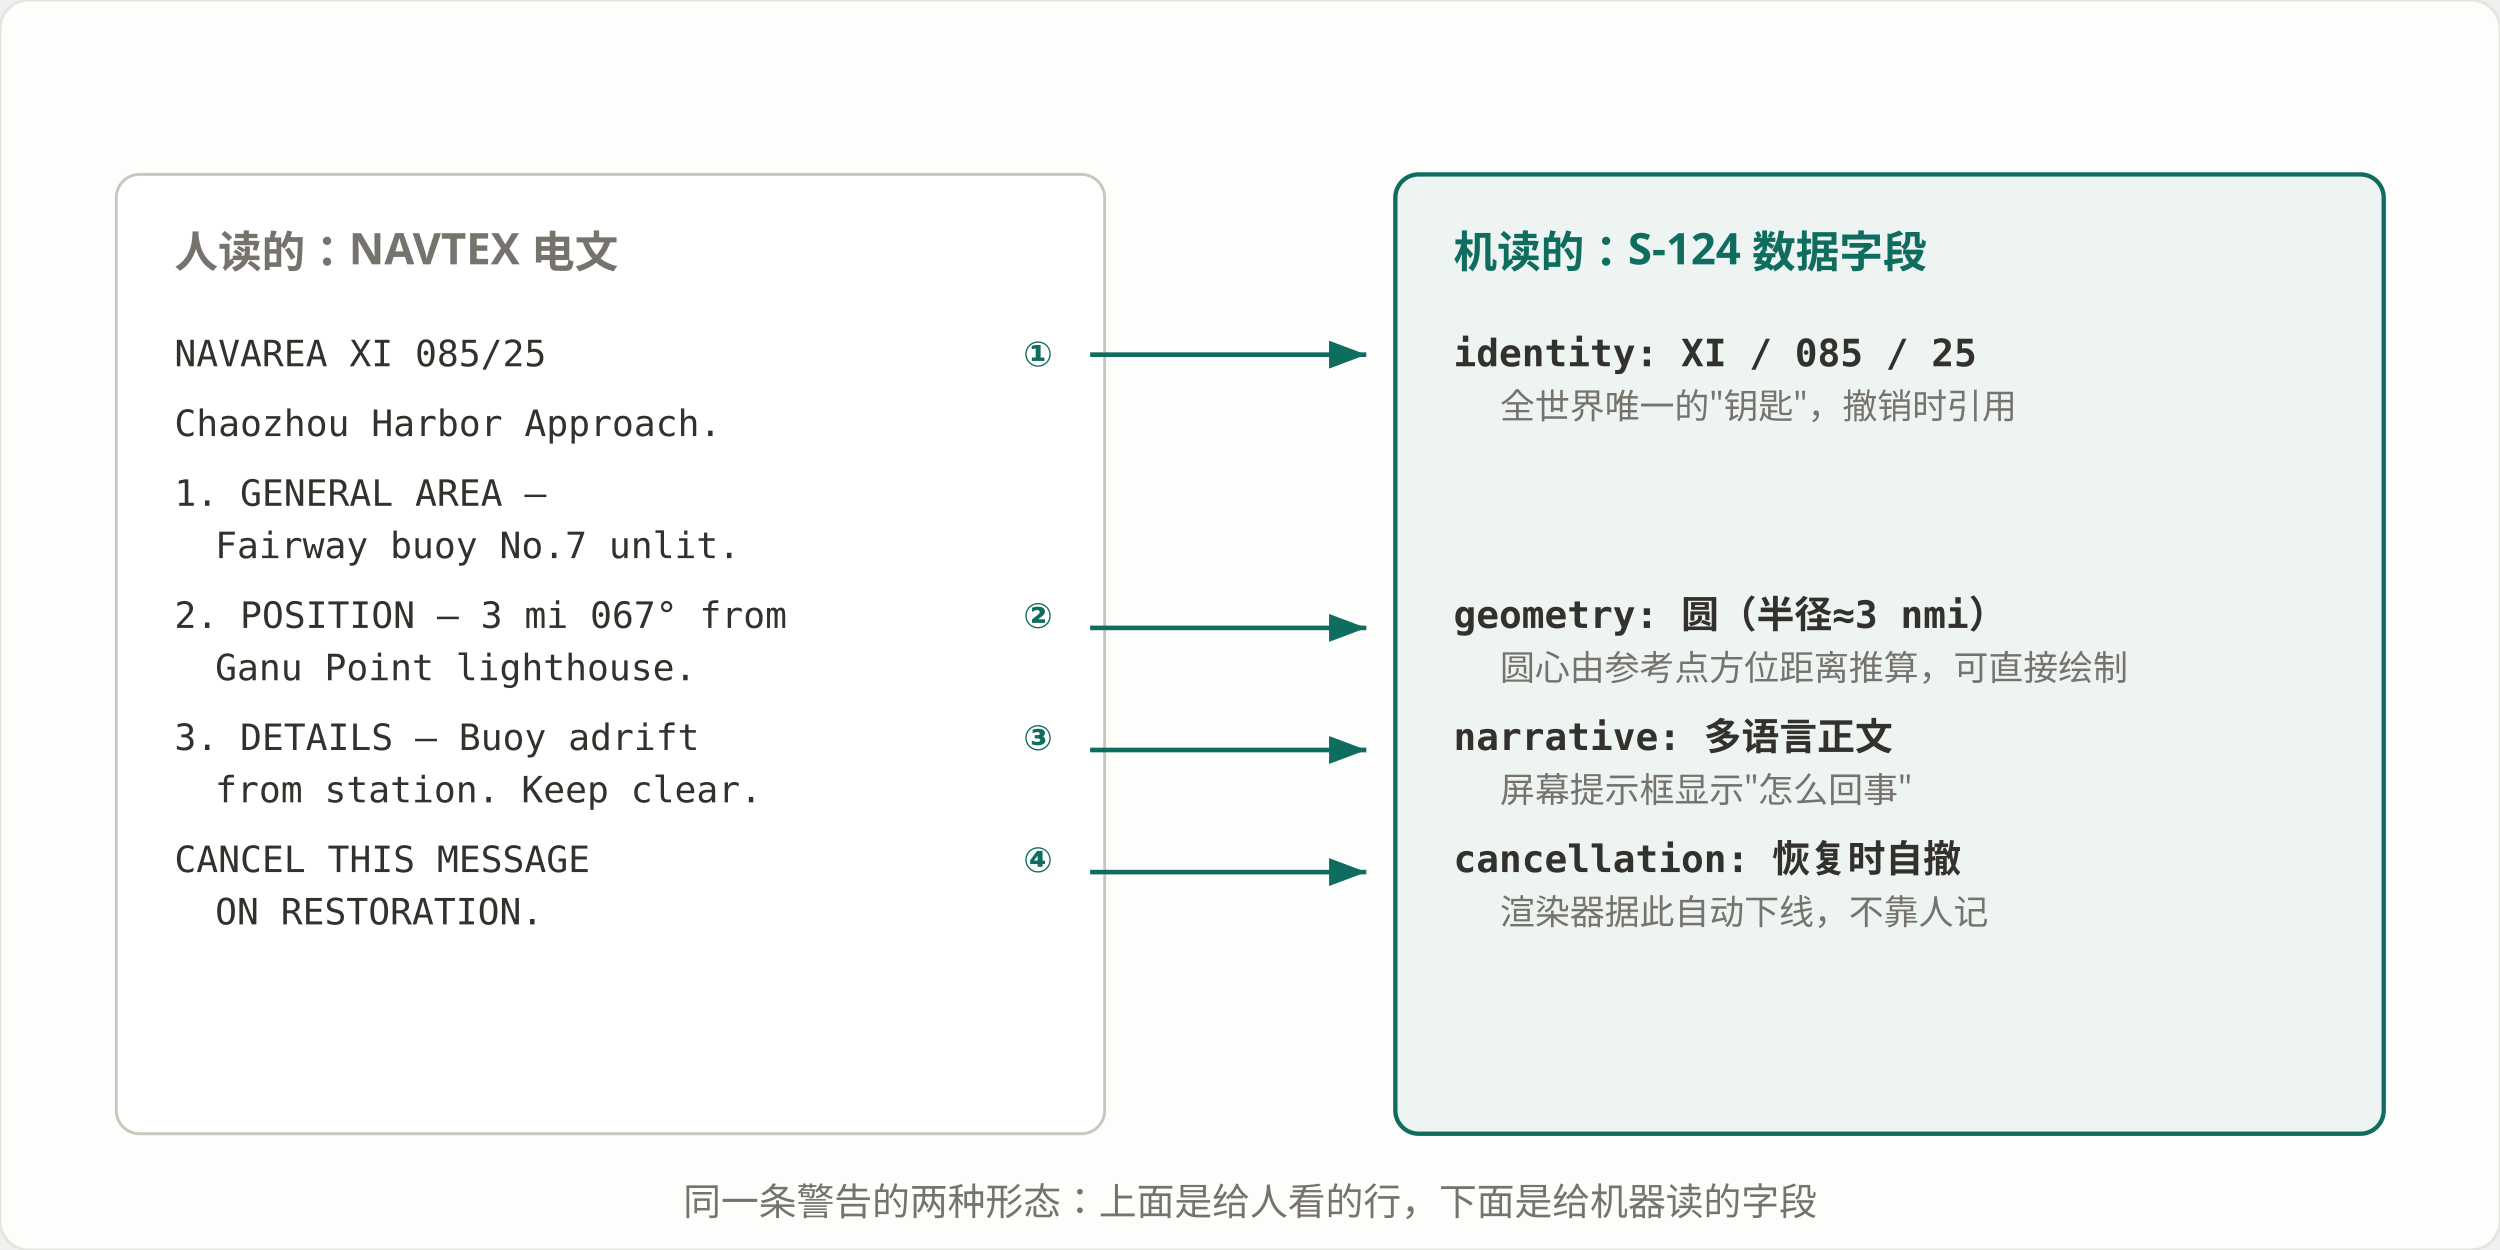
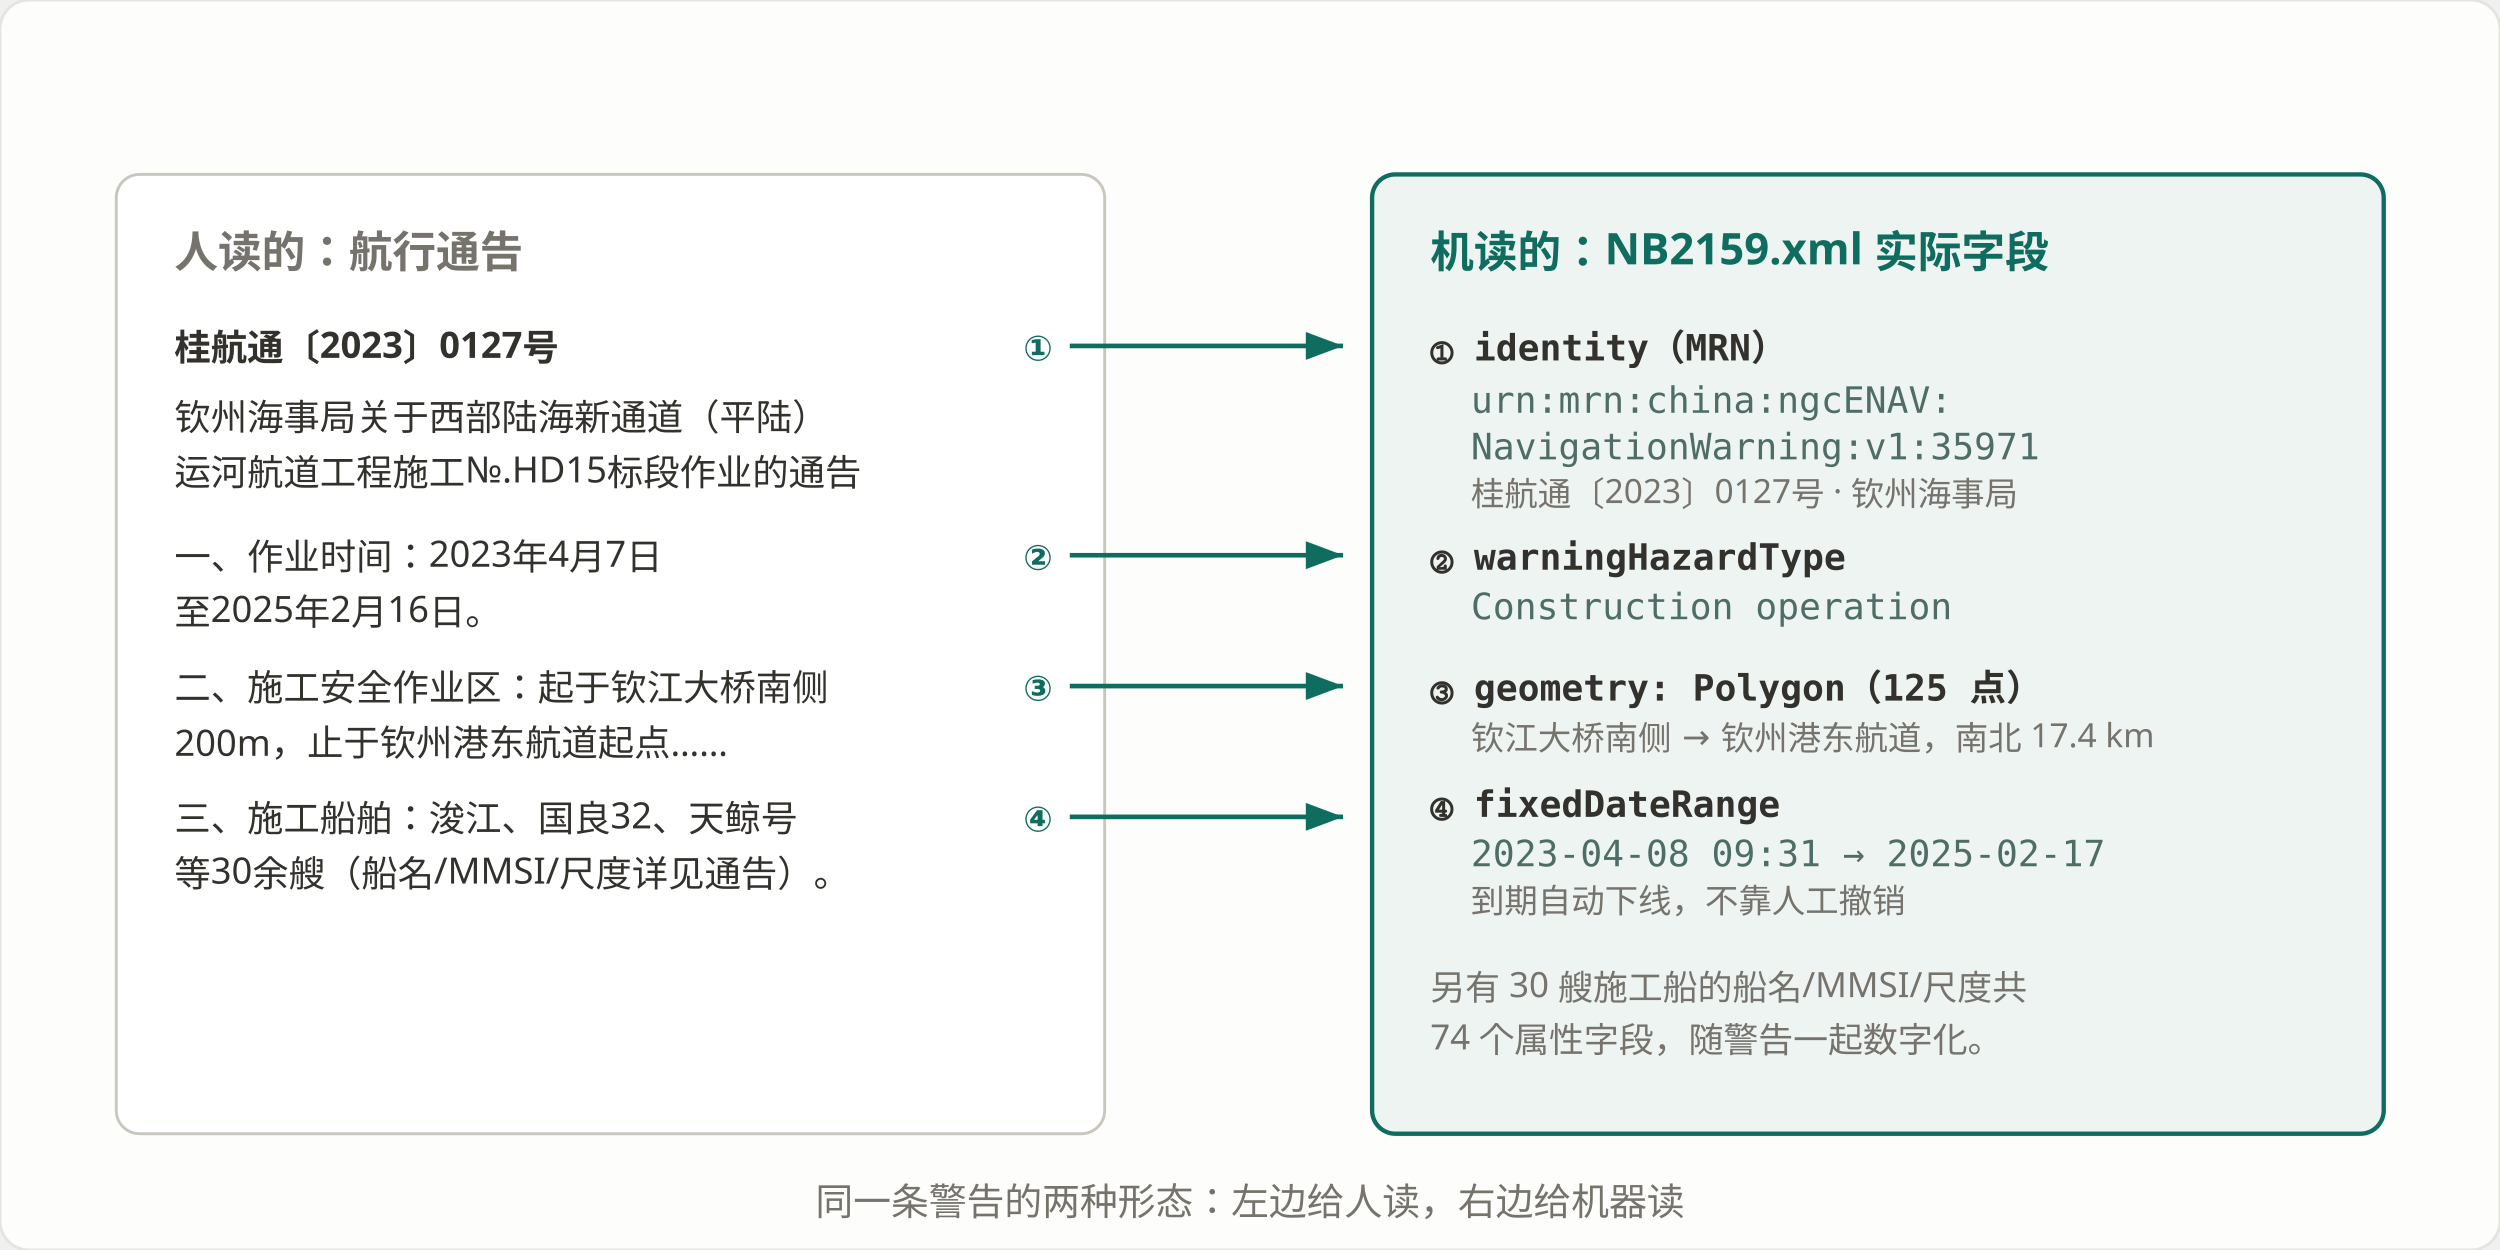
<svg xmlns="http://www.w3.org/2000/svg" width="860" height="430" viewBox="0 0 860 430" font-family="'PingFang SC','Hiragino Sans GB','Microsoft YaHei',sans-serif">
  <rect x="0" y="0" width="860" height="430" rx="10" fill="#fdfdfb" stroke="#e6e4de" />
  <rect x="40" y="60" width="340" height="330" rx="8" fill="#ffffff" stroke="#c9c6bd" />
-   <text x="60" y="92" font-size="15" font-weight="bold" fill="#75736c">人读的：NAVTEX 电文</text>
-   <g font-family="Consolas,Menlo,monospace" font-size="12.5" fill="#33312c">
-     <text x="60" y="126">NAVAREA XI 085/25</text>
-     <text x="60" y="150">Chaozhou Harbor Approach.</text>
-     <text x="60" y="174">1. GENERAL AREA —</text>
-     <text x="74" y="192">Fairway buoy No.7 unlit.</text>
-     <text x="60" y="216">2. POSITION — 3 mi 067° from</text>
-     <text x="74" y="234">Ganu Point lighthouse.</text>
-     <text x="60" y="258">3. DETAILS — Buoy adrift</text>
-     <text x="74" y="276">from station. Keep clear.</text>
-     <text x="60" y="300">CANCEL THIS MESSAGE</text>
-     <text x="74" y="318">ON RESTORATION.</text>
+   <text x="60" y="92" font-size="15" font-weight="bold" fill="#75736c">人读的：航行通告</text>
+   <g font-size="12.5" fill="#33312c">
+     <text x="60" y="124" font-weight="bold">桂航通〔2023〕0127号</text>
+     <text x="60" y="148">钦州海事局关于西部陆海新通道（平陆）</text>
+     <text x="60" y="167">运河航道工程施工№.HD15标段作业的通告</text>
+     <text x="60" y="196">一、作业时间：2023年4月7日</text>
+     <text x="60" y="215">至2025年2月16日。</text>
+     <text x="60" y="241">二、施工安全作业区：起于钦江大桥南侧</text>
+     <text x="60" y="260">200m，止于钦州港东航道起点……</text>
+     <text x="60" y="286">三、施工船舶：浚江、国良32、天鲸号</text>
+     <text x="60" y="305">等30余艘（船名/MMSI/尺度详见通告）。</text>
  </g>
  <g fill="#0f6d5f" font-size="12" font-weight="bold">
-     <text x="352" y="126">①</text>
-     <text x="352" y="216">②</text>
-     <text x="352" y="258">③</text>
-     <text x="352" y="300">④</text>
+     <text x="352" y="124">①</text>
+     <text x="352" y="196">②</text>
+     <text x="352" y="241">③</text>
+     <text x="352" y="286">④</text>
  </g>
  <defs>
    <marker id="arr" markerWidth="10" markerHeight="10" refX="8" refY="3" orient="auto">
      <path d="M0,0 L8,3 L0,6 Z" fill="#0f6d5f" />
    </marker>
  </defs>
  <g stroke="#0f6d5f" stroke-width="1.6" fill="none">
-     <path d="M375 122 C 420 122, 430 122, 470 122" marker-end="url(#arr)" />
-     <path d="M375 216 C 420 216, 430 216, 470 216" marker-end="url(#arr)" />
-     <path d="M375 258 C 420 258, 430 258, 470 258" marker-end="url(#arr)" />
-     <path d="M375 300 C 420 300, 430 300, 470 300" marker-end="url(#arr)" />
+     <path d="M368 119 C 410 119, 425 119, 462 119" marker-end="url(#arr)" />
+     <path d="M368 191 C 410 191, 425 191, 462 191" marker-end="url(#arr)" />
+     <path d="M368 236 C 410 236, 425 236, 462 236" marker-end="url(#arr)" />
+     <path d="M368 281 C 410 281, 425 281, 462 281" marker-end="url(#arr)" />
  </g>
-   <rect x="480" y="60" width="340" height="330" rx="8" fill="#eef4f2" stroke="#0f6d5f" stroke-width="1.5" />
-   <text x="500" y="92" font-size="15" font-weight="bold" fill="#0f6d5f">机读的：S-124 数据字段</text>
-   <g font-size="13" fill="#33312c">
-     <text x="500" y="126" font-family="Consolas,Menlo,monospace" font-weight="bold">identity: XI / 085 / 25</text>
-     <text x="516" y="144" fill="#75736c" font-size="12">全世界唯一的"钥匙"，撤销时引用</text>
-     <text x="500" y="216" font-family="Consolas,Menlo,monospace" font-weight="bold">geometry: 圆（半径≈3 nmi）</text>
-     <text x="516" y="234" fill="#75736c" font-size="12">圆心由参考点方位距离推算，可直接绘制</text>
-     <text x="500" y="258" font-family="Consolas,Menlo,monospace" font-weight="bold">narrative: 多语言正文</text>
-     <text x="516" y="276" fill="#75736c" font-size="12">屏幕提示框显示"怎么回事"</text>
-     <text x="500" y="300" font-family="Consolas,Menlo,monospace" font-weight="bold">cancellation: 恢复时自撤</text>
-     <text x="516" y="318" fill="#75736c" font-size="12">渲染器据此自动下线，不靠人记</text>
+   <rect x="472" y="60" width="348" height="330" rx="8" fill="#eef4f2" stroke="#0f6d5f" stroke-width="1.5" />
+   <text x="492" y="92" font-size="15" font-weight="bold" fill="#0f6d5f">机读的：NB2159.xml 实际字段</text>
+   <g font-size="12.5" fill="#33312c">
+     <text x="492" y="124" font-family="Consolas,Menlo,monospace" font-weight="bold">① identity（MRN）</text>
+     <text x="506" y="142" font-family="Consolas,Menlo,monospace" fill="#4e6d67">urn:mrn:china:ngcENAV:</text>
+     <text x="506" y="158" font-family="Consolas,Menlo,monospace" fill="#4e6d67">NavigationWarning:v1:35971</text>
+     <text x="506" y="174" fill="#75736c" font-size="11.5">桂航通〔2023〕0127号 · 钦州海事局</text>
+     <text x="492" y="196" font-family="Consolas,Menlo,monospace" font-weight="bold">② warningHazardType</text>
+     <text x="506" y="213" fill="#4e6d67" font-family="Consolas,Menlo,monospace">Construction operation</text>
+     <text x="492" y="241" font-family="Consolas,Menlo,monospace" font-weight="bold">③ geometry: Polygon（125 点）</text>
+     <text x="506" y="258" fill="#75736c" font-size="11.5">钦江大桥南侧 → 钦州港东航道，南北 17.4 km</text>
+     <text x="492" y="281" font-family="Consolas,Menlo,monospace" font-weight="bold">④ fixedDateRange</text>
+     <text x="506" y="298" fill="#4e6d67" font-family="Consolas,Menlo,monospace">2023-04-08 09:31 → 2025-02-17</text>
+     <text x="506" y="314" fill="#75736c" font-size="11.5">到期自动下线，不靠人工撤销</text>
+     <text x="492" y="344" font-size="12" fill="#75736c">另有 30 艘施工船的船名/MMSI/尺度共</text>
+     <text x="492" y="361" font-size="12" fill="#75736c">74 个属性字段，随警告一起数字化。</text>
  </g>
-   <text x="430" y="418" text-anchor="middle" font-size="13" fill="#75736c">同一条警告的两种形态：上面是给人看的行，下面是给机器读的字段</text>
+   <text x="430" y="418" text-anchor="middle" font-size="13" fill="#75736c">同一条警告的两种形态：左边给人读，右边给机器读</text>
</svg>
